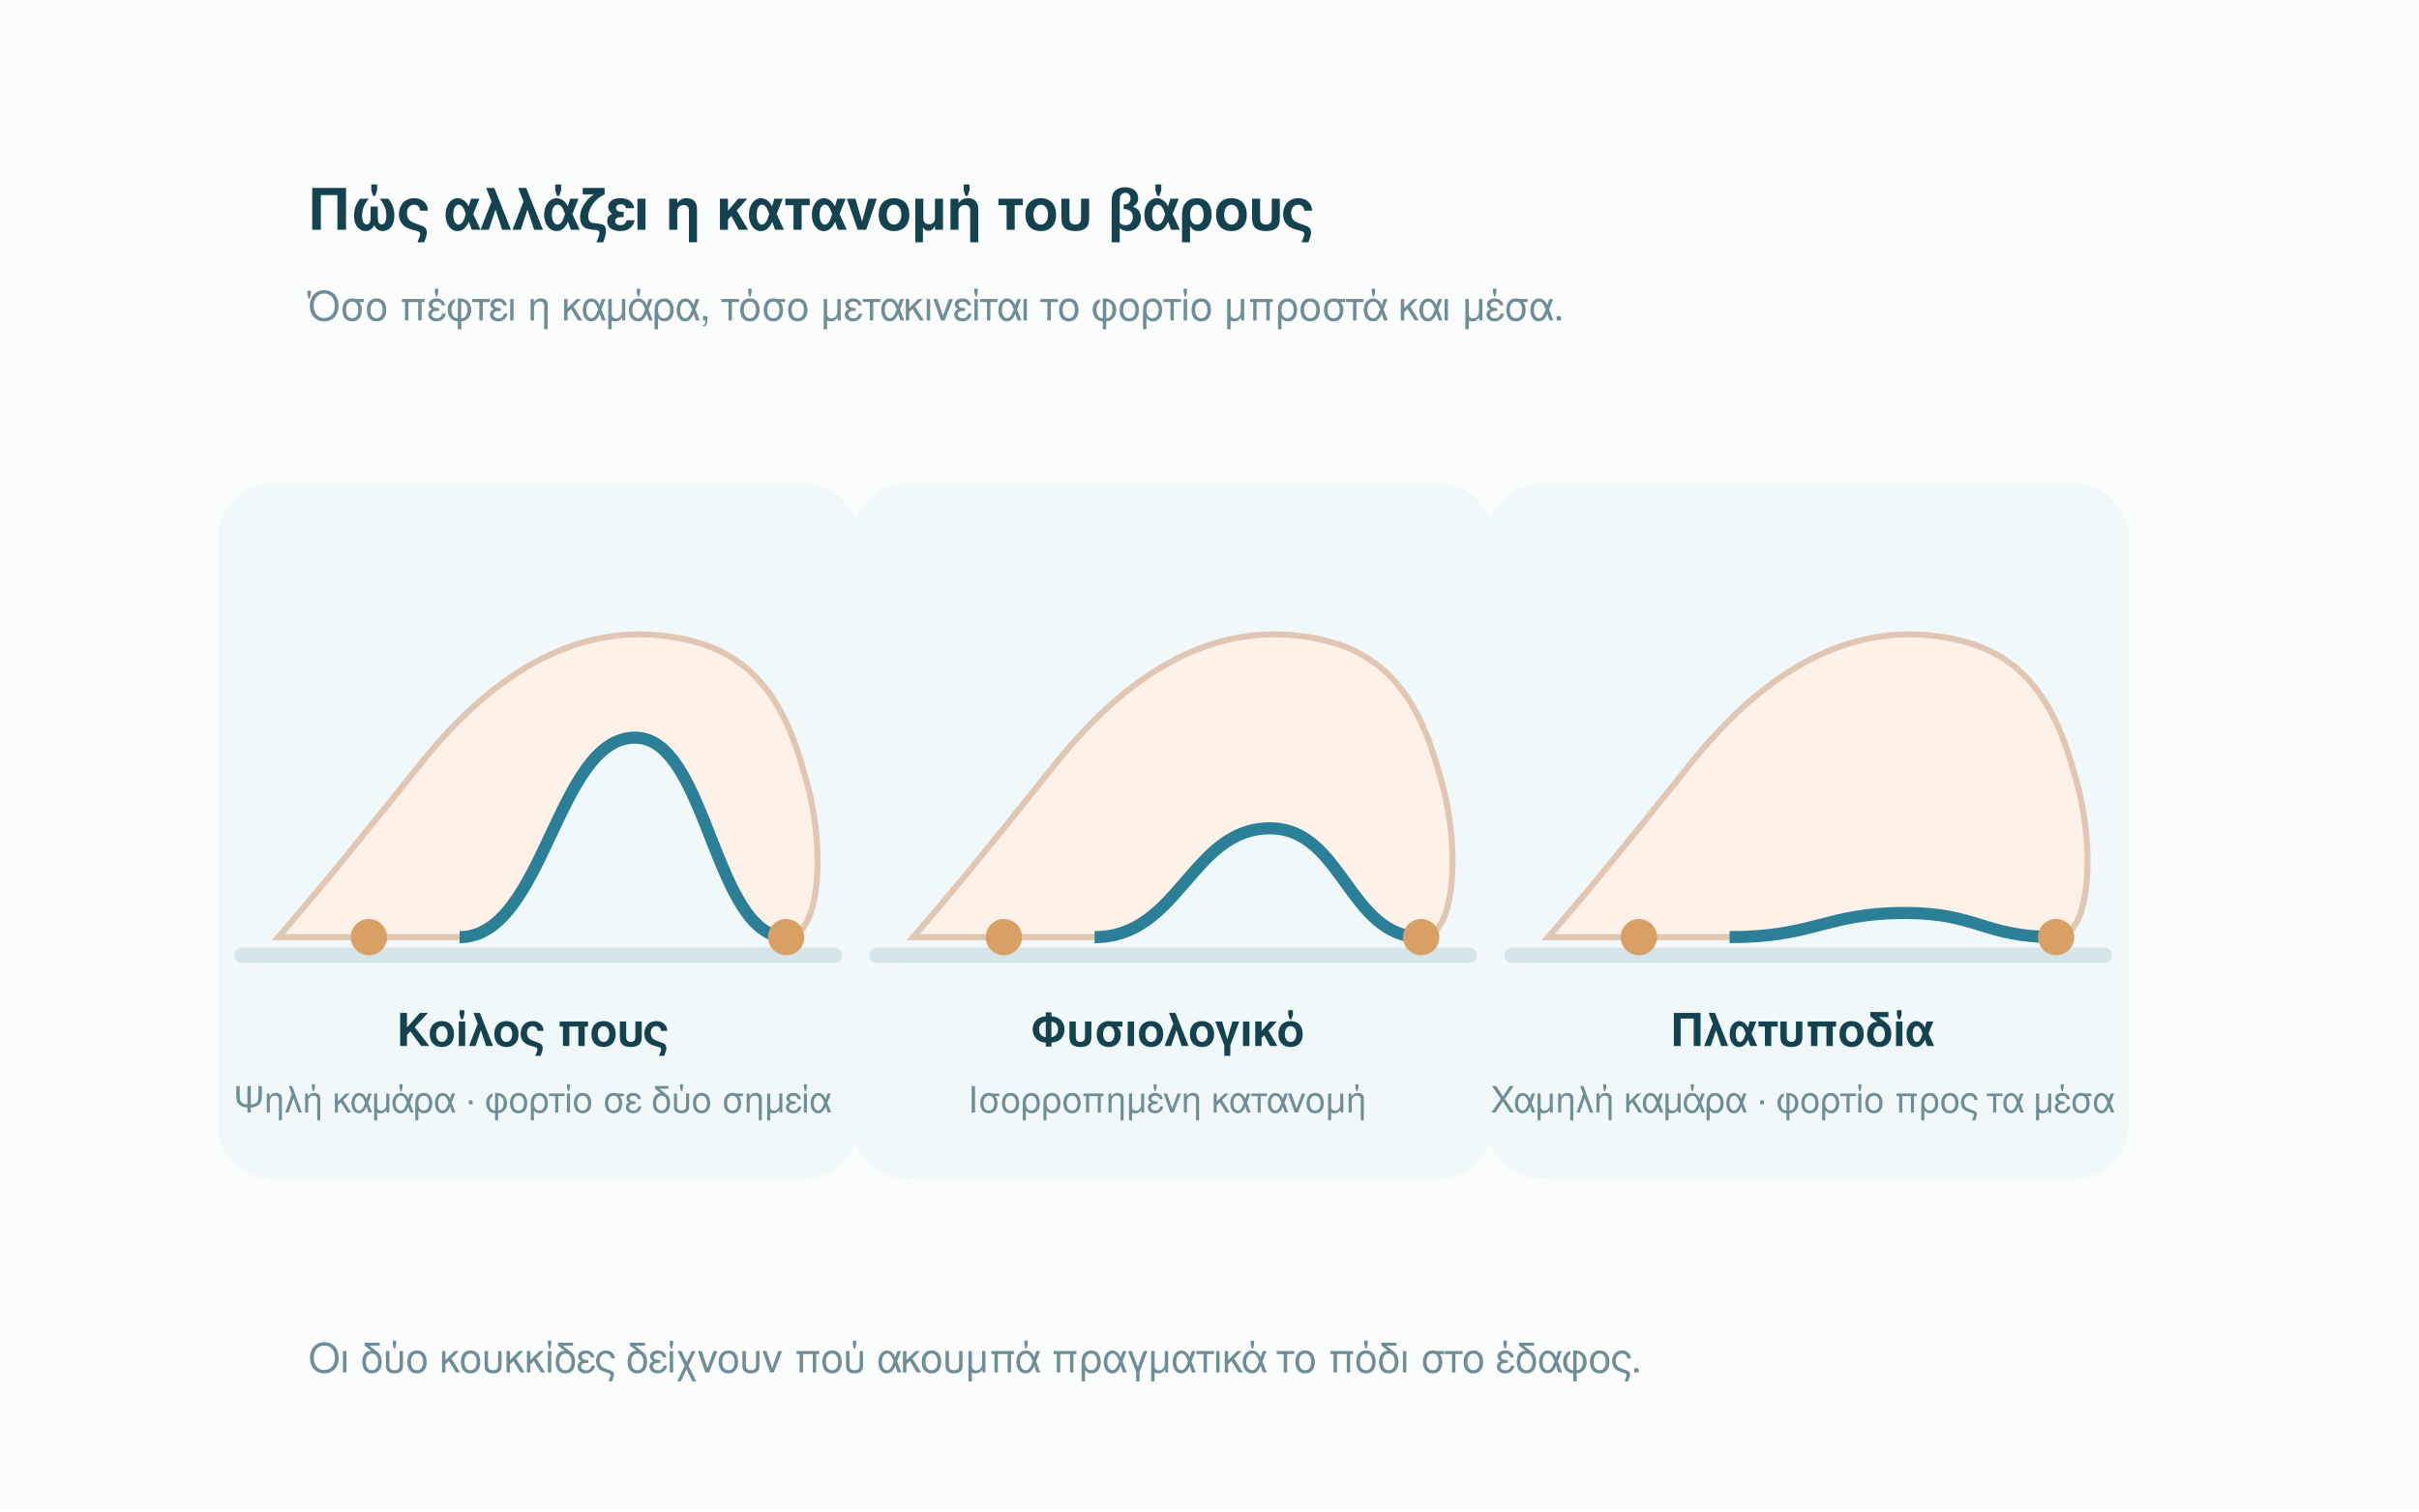
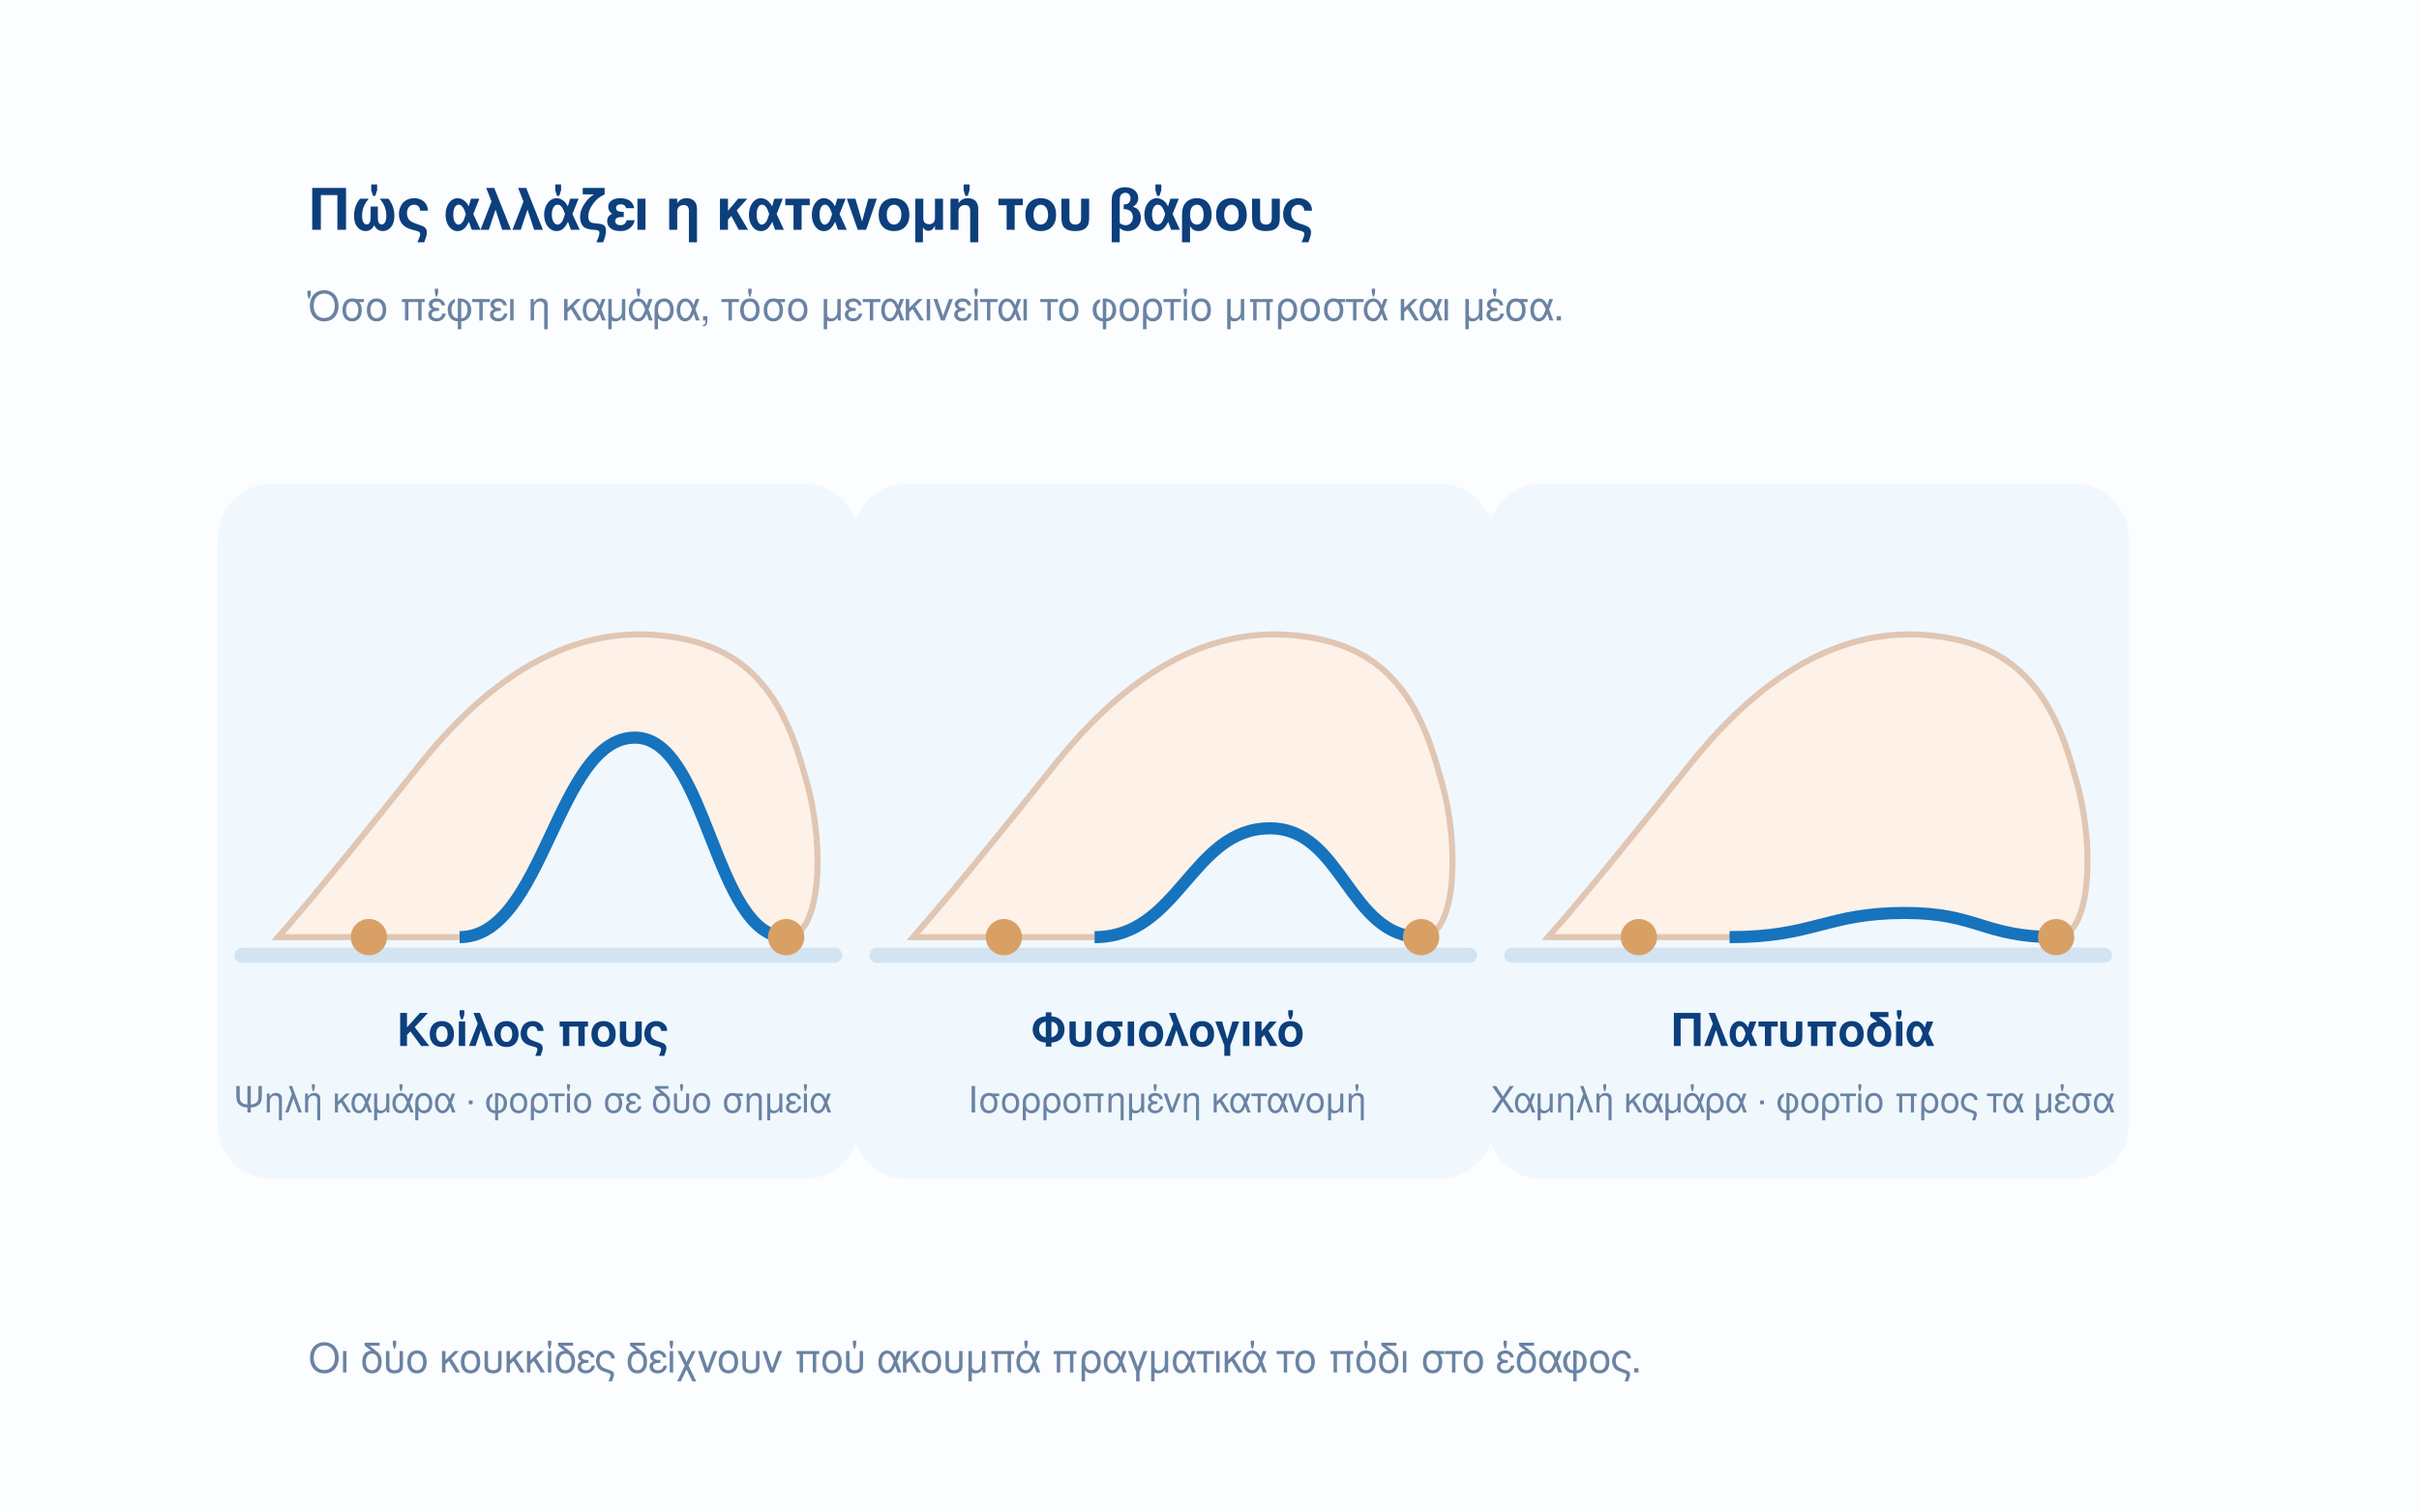
<svg xmlns="http://www.w3.org/2000/svg" viewBox="0 0 800 500" width="800" height="500" role="img" aria-label="Τύποι ποδικής καμάρας">
-   <rect width="800" height="500" fill="#fbfdfd" />
+   <rect width="800" height="500" fill="#fbfdff" />
  <g transform="translate(62,10)">
-     <text x="40" y="66" font-family="Commissioner,-apple-system,BlinkMacSystemFont,'Segoe UI',Helvetica,Arial,sans-serif" font-size="19" font-weight="560" fill="#14424f" text-anchor="start">Πώς αλλάζει η κατανομή του βάρους</text>
-     <text x="40" y="96" font-family="Commissioner,-apple-system,BlinkMacSystemFont,'Segoe UI',Helvetica,Arial,sans-serif" font-size="13.5" font-weight="420" fill="#6f8d96" text-anchor="start">Όσο πέφτει η καμάρα, τόσο μετακινείται το φορτίο μπροστά και μέσα.</text>
+     <text x="40" y="66" font-family="Manrope,-apple-system,BlinkMacSystemFont,'Segoe UI',Helvetica,Arial,sans-serif" font-size="19" font-weight="560" fill="#0c3f7c" text-anchor="start">Πώς αλλάζει η κατανομή του βάρους</text>
+     <text x="40" y="96" font-family="Manrope,-apple-system,BlinkMacSystemFont,'Segoe UI',Helvetica,Arial,sans-serif" font-size="13.5" font-weight="420" fill="#6a83a3" text-anchor="start">Όσο πέφτει η καμάρα, τόσο μετακινείται το φορτίο μπροστά και μέσα.</text>
    <g transform="translate(14,0)">
-       <rect x="-4" y="150" width="212" height="230" rx="18" fill="#f0f8fa" />
+       <rect x="-4" y="150" width="212" height="230" rx="18" fill="#f0f8fe" />
      <path d="M16 300L76 300C104 300 108 234 134 234C158 234 160 300 184 300C196 300 197 268 190 246C182 216 168 202 140 200C110 198 84 216 62 244C46 264 30 284 16 300Z" fill="#fdf1e8" stroke="#e0c6b3" stroke-width="2" />
-       <path d="M76 300C104 300 108 234 134 234C158 234 160 300 184 300" fill="none" stroke="#2b7f96" stroke-width="4" />
-       <path d="M4 306h196" stroke="#d5e5ea" stroke-width="5" stroke-linecap="round" />
+       <path d="M76 300C104 300 108 234 134 234C158 234 160 300 184 300" fill="none" stroke="#1673bd" stroke-width="4" />
+       <path d="M4 306h196" stroke="#d2e4f2" stroke-width="5" stroke-linecap="round" />
      <circle cx="46" cy="300" r="6" fill="#d9a066" />
      <circle cx="184" cy="300" r="6" fill="#d9a066" />
-       <text x="100" y="336" font-family="Commissioner,-apple-system,BlinkMacSystemFont,'Segoe UI',Helvetica,Arial,sans-serif" font-size="15" font-weight="560" fill="#14424f" text-anchor="middle">Κοίλος πους</text>
-       <text x="100" y="358" font-family="Commissioner,-apple-system,BlinkMacSystemFont,'Segoe UI',Helvetica,Arial,sans-serif" font-size="12" font-weight="420" fill="#6f8d96" text-anchor="middle">Ψηλή καμάρα · φορτίο σε δύο σημεία</text>
+       <text x="100" y="336" font-family="Manrope,-apple-system,BlinkMacSystemFont,'Segoe UI',Helvetica,Arial,sans-serif" font-size="15" font-weight="560" fill="#0c3f7c" text-anchor="middle">Κοίλος πους</text>
+       <text x="100" y="358" font-family="Manrope,-apple-system,BlinkMacSystemFont,'Segoe UI',Helvetica,Arial,sans-serif" font-size="12" font-weight="420" fill="#6a83a3" text-anchor="middle">Ψηλή καμάρα · φορτίο σε δύο σημεία</text>
    </g>
    <g transform="translate(224,0)">
-       <rect x="-4" y="150" width="212" height="230" rx="18" fill="#f0f8fa" />
+       <rect x="-4" y="150" width="212" height="230" rx="18" fill="#f0f8fe" />
      <path d="M16 300L76 300C104 300 108 264 134 264C158 264 160 300 184 300C196 300 197 268 190 246C182 216 168 202 140 200C110 198 84 216 62 244C46 264 30 284 16 300Z" fill="#fdf1e8" stroke="#e0c6b3" stroke-width="2" />
-       <path d="M76 300C104 300 108 264 134 264C158 264 160 300 184 300" fill="none" stroke="#2b7f96" stroke-width="4" />
-       <path d="M4 306h196" stroke="#d5e5ea" stroke-width="5" stroke-linecap="round" />
+       <path d="M76 300C104 300 108 264 134 264C158 264 160 300 184 300" fill="none" stroke="#1673bd" stroke-width="4" />
+       <path d="M4 306h196" stroke="#d2e4f2" stroke-width="5" stroke-linecap="round" />
      <circle cx="46" cy="300" r="6" fill="#d9a066" />
      <circle cx="184" cy="300" r="6" fill="#d9a066" />
-       <text x="100" y="336" font-family="Commissioner,-apple-system,BlinkMacSystemFont,'Segoe UI',Helvetica,Arial,sans-serif" font-size="15" font-weight="560" fill="#14424f" text-anchor="middle">Φυσιολογικό</text>
-       <text x="100" y="358" font-family="Commissioner,-apple-system,BlinkMacSystemFont,'Segoe UI',Helvetica,Arial,sans-serif" font-size="12" font-weight="420" fill="#6f8d96" text-anchor="middle">Ισορροπημένη κατανομή</text>
+       <text x="100" y="336" font-family="Manrope,-apple-system,BlinkMacSystemFont,'Segoe UI',Helvetica,Arial,sans-serif" font-size="15" font-weight="560" fill="#0c3f7c" text-anchor="middle">Φυσιολογικό</text>
+       <text x="100" y="358" font-family="Manrope,-apple-system,BlinkMacSystemFont,'Segoe UI',Helvetica,Arial,sans-serif" font-size="12" font-weight="420" fill="#6a83a3" text-anchor="middle">Ισορροπημένη κατανομή</text>
    </g>
    <g transform="translate(434,0)">
-       <rect x="-4" y="150" width="212" height="230" rx="18" fill="#f0f8fa" />
+       <rect x="-4" y="150" width="212" height="230" rx="18" fill="#f0f8fe" />
      <path d="M16 300L76 300C104 300 108 292 134 292C158 292 160 300 184 300C196 300 197 268 190 246C182 216 168 202 140 200C110 198 84 216 62 244C46 264 30 284 16 300Z" fill="#fdf1e8" stroke="#e0c6b3" stroke-width="2" />
-       <path d="M76 300C104 300 108 292 134 292C158 292 160 300 184 300" fill="none" stroke="#2b7f96" stroke-width="4" />
-       <path d="M4 306h196" stroke="#d5e5ea" stroke-width="5" stroke-linecap="round" />
+       <path d="M76 300C104 300 108 292 134 292C158 292 160 300 184 300" fill="none" stroke="#1673bd" stroke-width="4" />
+       <path d="M4 306h196" stroke="#d2e4f2" stroke-width="5" stroke-linecap="round" />
      <circle cx="46" cy="300" r="6" fill="#d9a066" />
      <circle cx="184" cy="300" r="6" fill="#d9a066" />
-       <text x="100" y="336" font-family="Commissioner,-apple-system,BlinkMacSystemFont,'Segoe UI',Helvetica,Arial,sans-serif" font-size="15" font-weight="560" fill="#14424f" text-anchor="middle">Πλατυποδία</text>
-       <text x="100" y="358" font-family="Commissioner,-apple-system,BlinkMacSystemFont,'Segoe UI',Helvetica,Arial,sans-serif" font-size="12" font-weight="420" fill="#6f8d96" text-anchor="middle">Χαμηλή καμάρα · φορτίο προς τα μέσα</text>
+       <text x="100" y="336" font-family="Manrope,-apple-system,BlinkMacSystemFont,'Segoe UI',Helvetica,Arial,sans-serif" font-size="15" font-weight="560" fill="#0c3f7c" text-anchor="middle">Πλατυποδία</text>
+       <text x="100" y="358" font-family="Manrope,-apple-system,BlinkMacSystemFont,'Segoe UI',Helvetica,Arial,sans-serif" font-size="12" font-weight="420" fill="#6a83a3" text-anchor="middle">Χαμηλή καμάρα · φορτίο προς τα μέσα</text>
    </g>
-     <text x="40" y="444" font-family="Commissioner,-apple-system,BlinkMacSystemFont,'Segoe UI',Helvetica,Arial,sans-serif" font-size="13.5" font-weight="420" fill="#6f8d96" text-anchor="start">Οι δύο κουκκίδες δείχνουν πού ακουμπά πραγματικά το πόδι στο έδαφος.</text>
+     <text x="40" y="444" font-family="Manrope,-apple-system,BlinkMacSystemFont,'Segoe UI',Helvetica,Arial,sans-serif" font-size="13.5" font-weight="420" fill="#6a83a3" text-anchor="start">Οι δύο κουκκίδες δείχνουν πού ακουμπά πραγματικά το πόδι στο έδαφος.</text>
  </g>
</svg>
